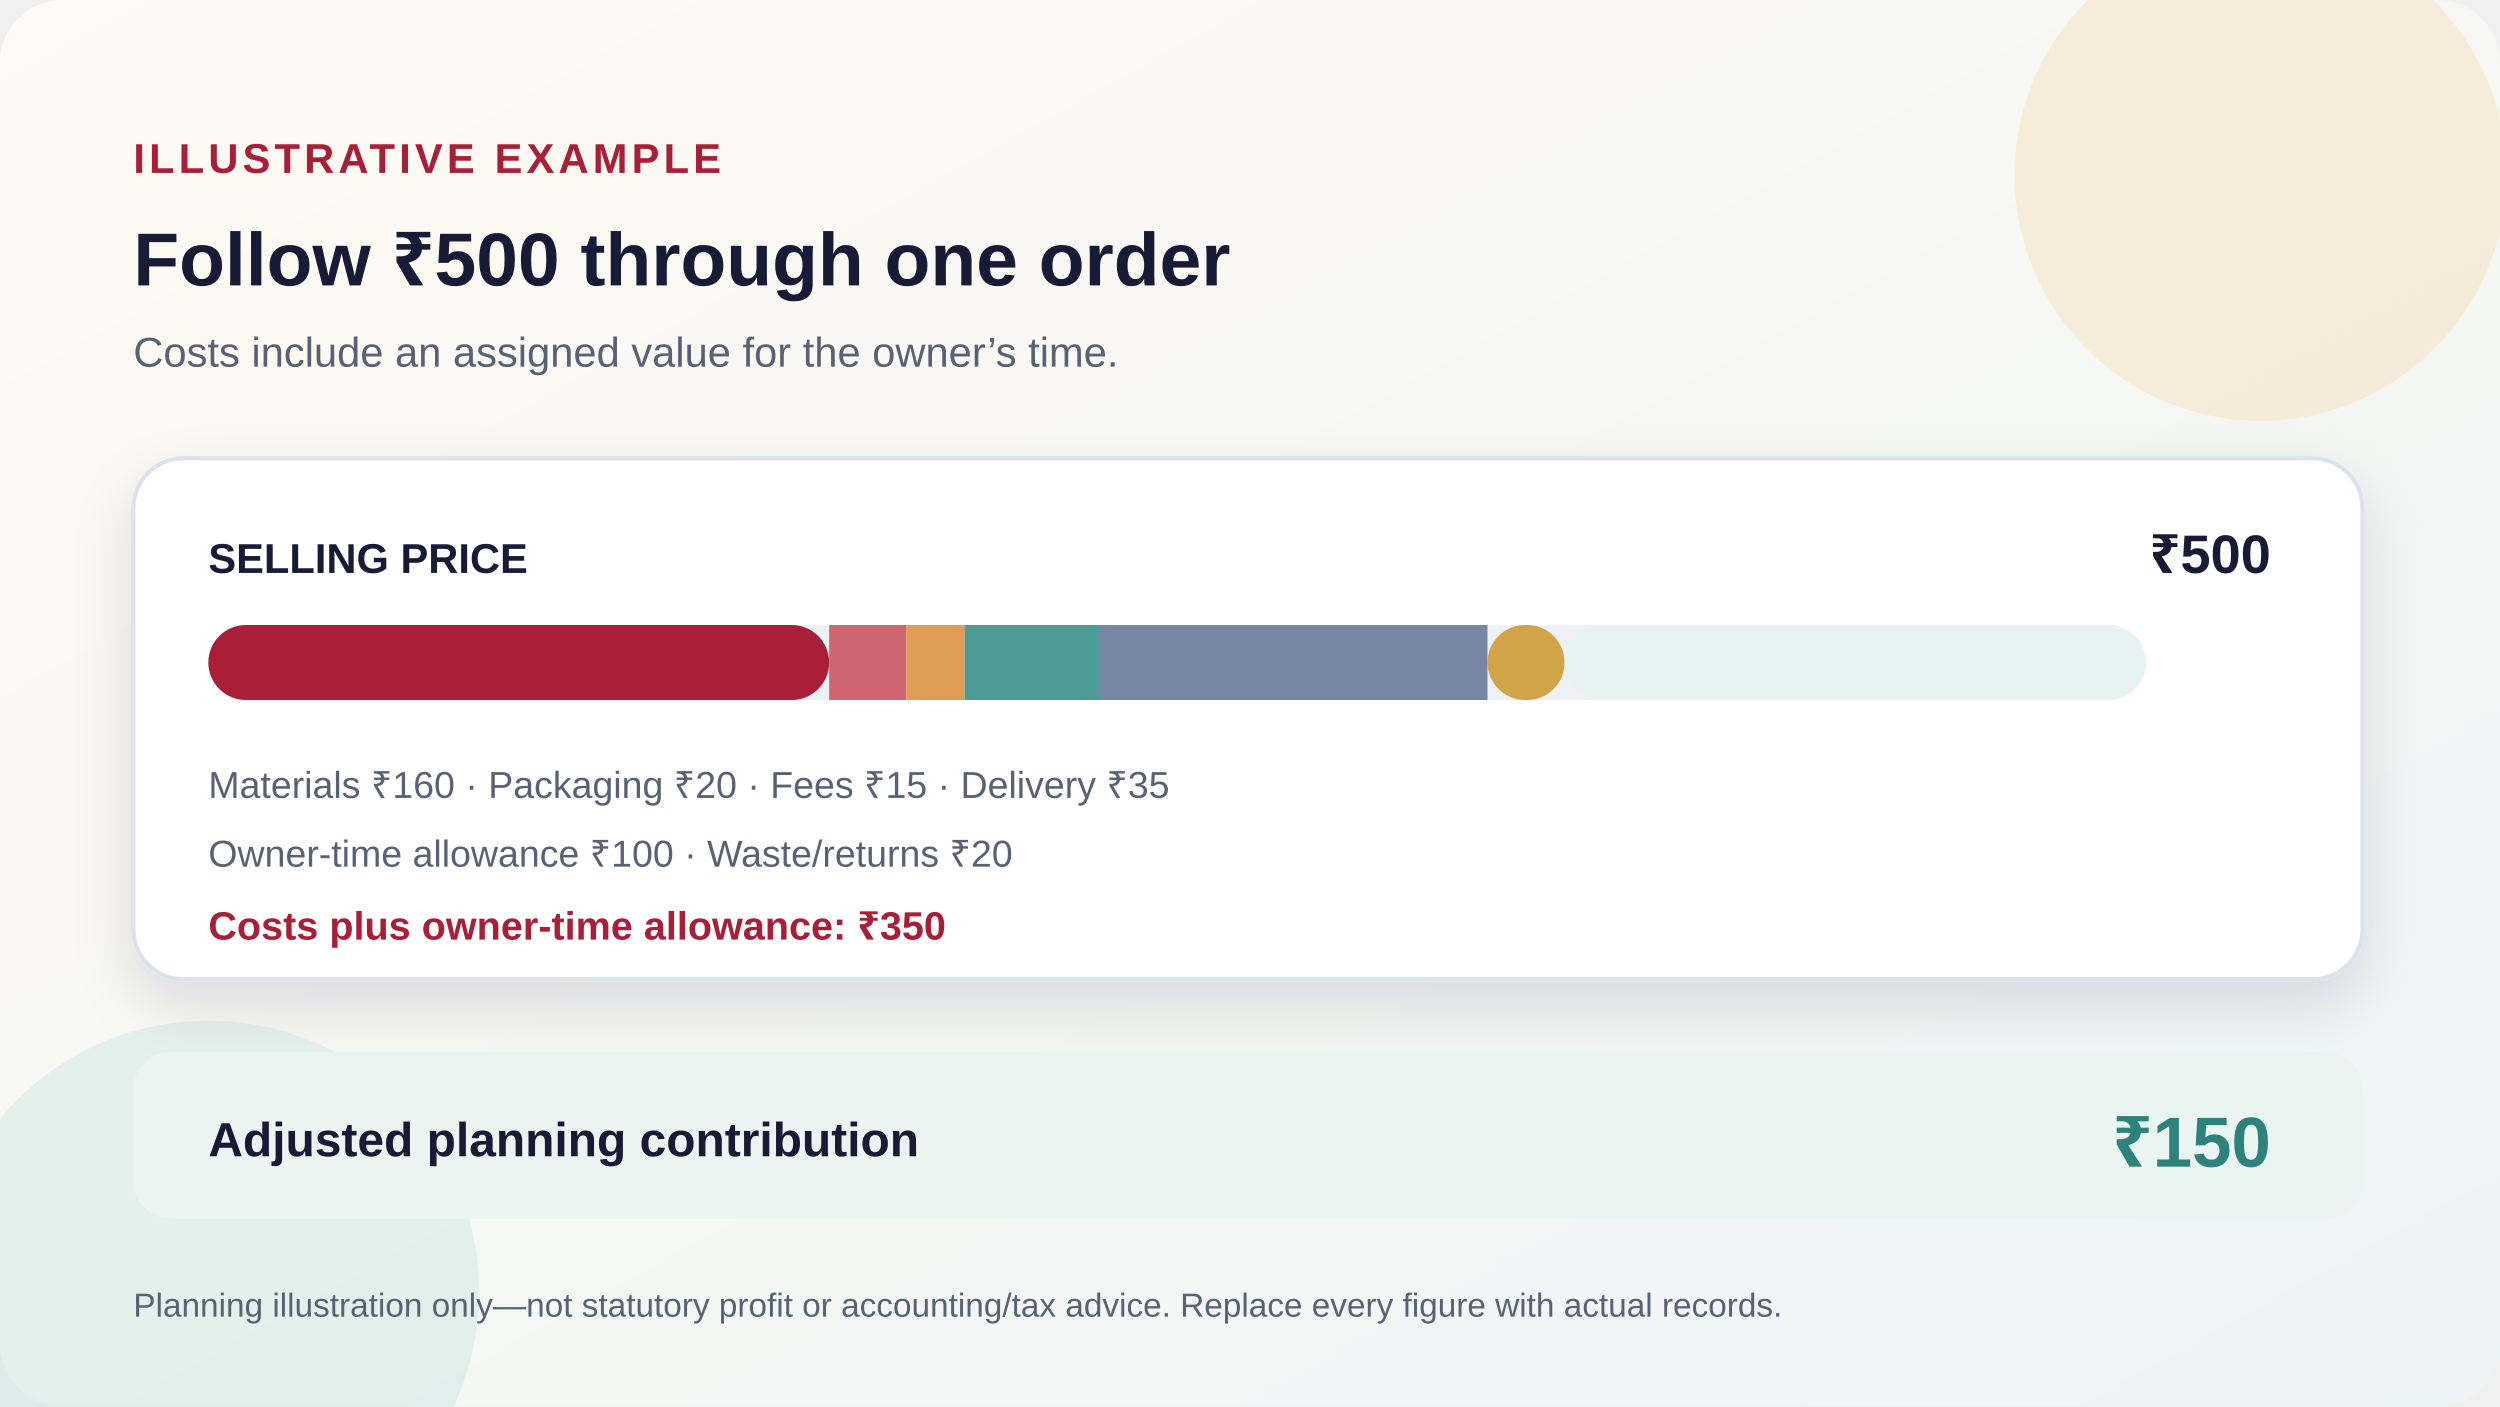
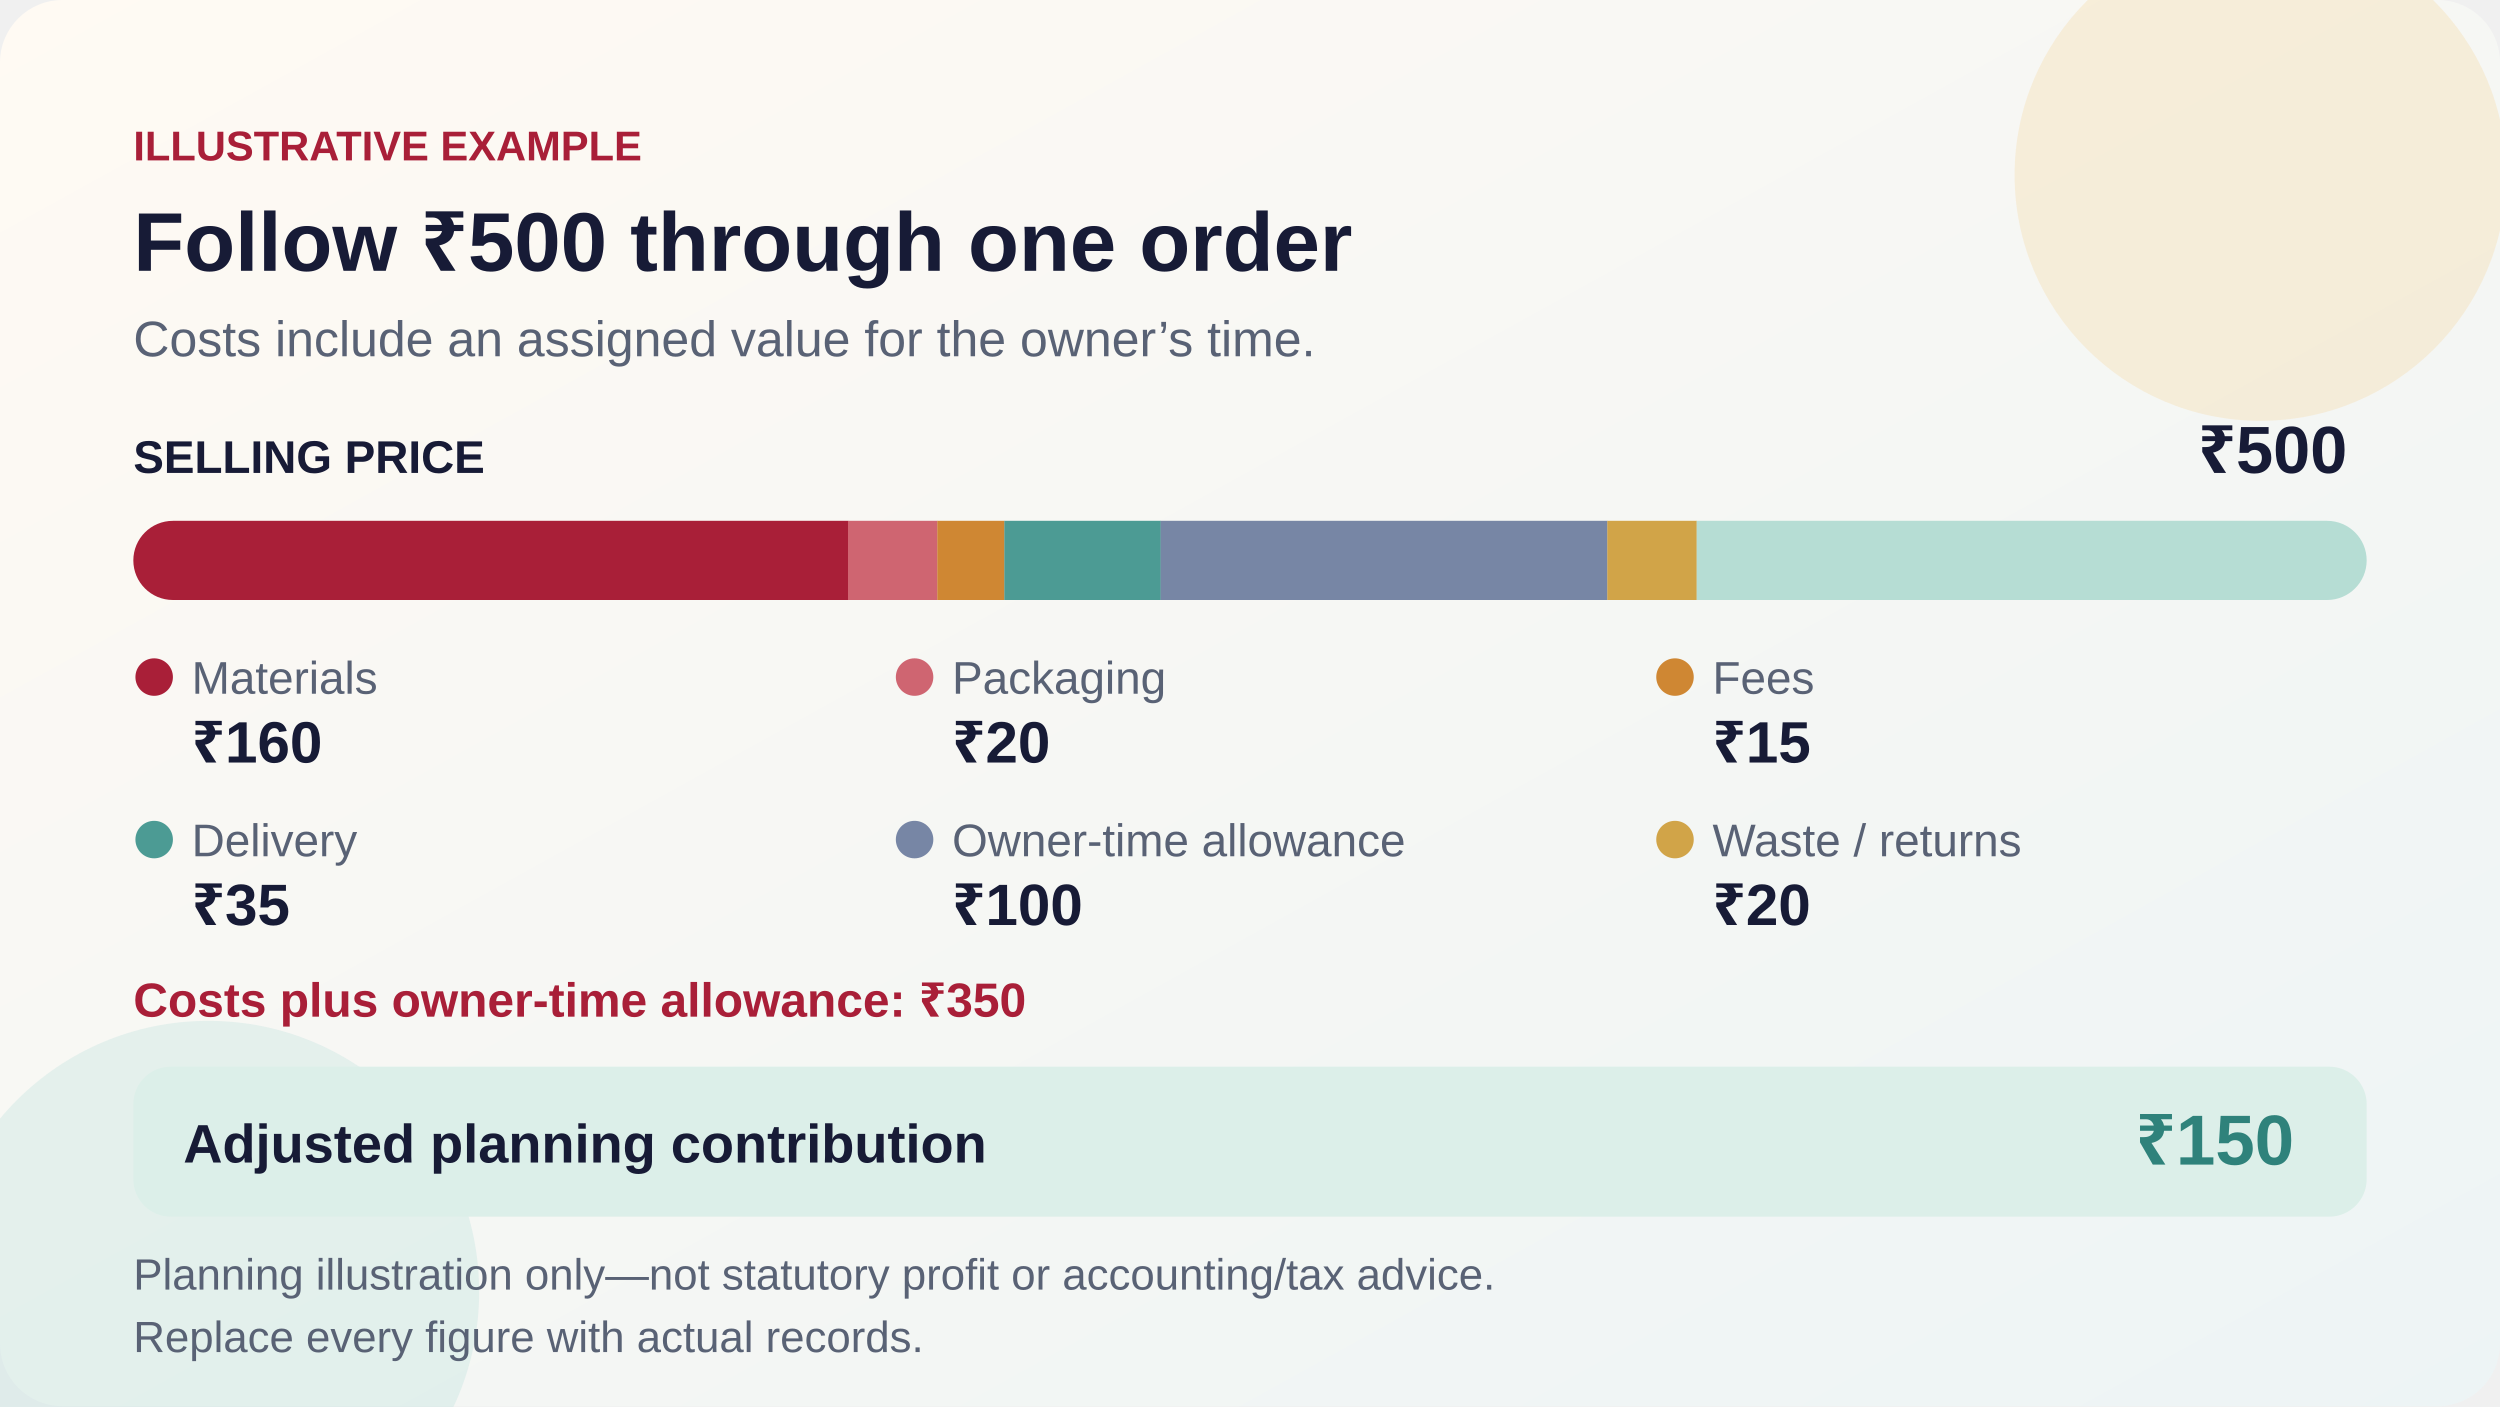
<svg xmlns="http://www.w3.org/2000/svg" width="1200" height="675" viewBox="0 0 1200 675" role="img" aria-labelledby="title desc">
  <defs>
    <linearGradient id="bg" x1="0" y1="0" x2="1" y2="1">
      <stop stop-color="#fffaf3" />
      <stop offset="1" stop-color="#edf4f5" />
    </linearGradient>
    <linearGradient id="accent" x1="0" y1="0" x2="1" y2="1">
      <stop stop-color="#a91f38" />
      <stop offset="1" stop-color="#d55766" />
    </linearGradient>
    <filter id="shadow" x="-20%" y="-20%" width="140%" height="150%">
      <feDropShadow dx="0" dy="12" stdDeviation="14" flood-color="#171b36" flood-opacity=".12" />
    </filter>
  </defs>
  <rect width="1200" height="675" rx="30" fill="url(#bg)" />
  <circle cx="1085" cy="84" r="118" fill="#f5dcae" opacity=".38" />
  <circle cx="100" cy="620" r="130" fill="#bbdfdc" opacity=".32" />
-   <text x="64" y="83" font-family="Arial,sans-serif" font-size="20" font-weight="700" letter-spacing="2" fill="#a91f38">ILLUSTRATIVE EXAMPLE</text>
-   <text x="64" y="137" font-family="Arial,sans-serif" font-size="36" font-weight="700" fill="#171b36">Follow ₹500 through one order</text>
-   <text x="64" y="176" font-family="Arial,sans-serif" font-size="20" fill="#596275">Costs include an assigned value for the owner’s time.</text>
-   <rect x="64" y="220" width="1070" height="250" rx="24" fill="#fff" stroke="#dce2ec" stroke-width="2" filter="url(#shadow)" />
-   <text x="100" y="275" font-family="Arial,sans-serif" font-size="20" font-weight="700" fill="#171b36">SELLING PRICE</text>
-   <text x="1090" y="275" text-anchor="end" font-family="Arial,sans-serif" font-size="26" font-weight="700" fill="#171b36">₹500</text>
-   <rect x="100" y="300" width="930" height="36" rx="18" fill="#edf0f5" />
-   <rect x="100" y="300" width="298" height="36" rx="18" fill="#a91f38" />
-   <rect x="398" y="300" width="37" height="36" fill="#cf6571" />
-   <rect x="435" y="300" width="28" height="36" fill="#df9c55" />
-   <rect x="463" y="300" width="65" height="36" fill="#4c9b94" />
-   <rect x="528" y="300" width="186" height="36" fill="#7786a5" />
-   <rect x="714" y="300" width="37" height="36" rx="18" fill="#d1a448" />
-   <rect x="751" y="300" width="279" height="36" rx="18" fill="#e6f3f0" />
-   <text x="100" y="383" font-family="Arial,sans-serif" font-size="18" fill="#596275">Materials ₹160 · Packaging ₹20 · Fees ₹15 · Delivery ₹35</text>
-   <text x="100" y="416" font-family="Arial,sans-serif" font-size="18" fill="#596275">Owner-time allowance ₹100 · Waste/returns ₹20</text>
-   <text x="100" y="451" font-family="Arial,sans-serif" font-size="19" font-weight="700" fill="#a91f38">Costs plus owner-time allowance: ₹350</text>
-   <rect x="64" y="505" width="1070" height="80" rx="18" fill="#eaf4f1" />
-   <text x="100" y="555" font-family="Arial,sans-serif" font-size="23" font-weight="700" fill="#171b36">Adjusted planning contribution</text>
-   <text x="1090" y="560" text-anchor="end" font-family="Arial,sans-serif" font-size="34" font-weight="700" fill="#2f827b">₹150</text>
-   <text x="64" y="632" font-family="Arial,sans-serif" font-size="16" fill="#596275">Planning illustration only—not statutory profit or accounting/tax advice. Replace every figure with actual records.</text>
+   <text x="64" y="77" font-family="Arial,sans-serif" font-size="20" font-weight="700" fill="#a91f38">ILLUSTRATIVE EXAMPLE</text>
+   <text x="64" y="130" font-family="Arial,sans-serif" font-size="40" font-weight="700" fill="#171b36">Follow ₹500 through one order</text>
+   <text x="64" y="171" font-family="Arial,sans-serif" font-size="24" font-weight="400" fill="#596275">Costs include an assigned value for the owner’s time.</text>
+   <text x="64" y="227" font-family="Arial,sans-serif" font-size="22" font-weight="700" fill="#171b36">SELLING PRICE</text>
+   <text x="1055" y="227" font-family="Arial,sans-serif" font-size="32" font-weight="700" fill="#171b36">₹500</text>
+   <defs>
+     <clipPath id="bar">
+       <rect x="64" y="250" width="1072" height="38" rx="19" />
+     </clipPath>
+   </defs>
+   <g clip-path="url(#bar)">
+     <rect x="64" y="250" width="343.14" height="38" fill="#a91f38" />
+     <rect x="407.04" y="250" width="42.98" height="38" fill="#cf6571" />
+     <rect x="449.92" y="250" width="32.26" height="38" fill="#cf8733" />
+     <rect x="482.08" y="250" width="75.14" height="38" fill="#4c9b94" />
+     <rect x="557.12" y="250" width="214.5" height="38" fill="#7786a5" />
+     <rect x="771.52" y="250" width="42.98" height="38" fill="#d1a448" />
+     <rect x="814.4" y="250" width="321.7" height="38" fill="#b6ddd4" />
+   </g>
+   <circle cx="74" cy="325" r="9" fill="#a91f38" />
+   <text x="92" y="333" font-family="Arial,sans-serif" font-size="22" font-weight="400" fill="#596275">Materials</text>
+   <text x="92" y="366" font-family="Arial,sans-serif" font-size="28" font-weight="700" fill="#171b36">₹160</text>
+   <circle cx="439" cy="325" r="9" fill="#cf6571" />
+   <text x="457" y="333" font-family="Arial,sans-serif" font-size="22" font-weight="400" fill="#596275">Packaging</text>
+   <text x="457" y="366" font-family="Arial,sans-serif" font-size="28" font-weight="700" fill="#171b36">₹20</text>
+   <circle cx="804" cy="325" r="9" fill="#cf8733" />
+   <text x="822" y="333" font-family="Arial,sans-serif" font-size="22" font-weight="400" fill="#596275">Fees</text>
+   <text x="822" y="366" font-family="Arial,sans-serif" font-size="28" font-weight="700" fill="#171b36">₹15</text>
+   <circle cx="74" cy="403" r="9" fill="#4c9b94" />
+   <text x="92" y="411" font-family="Arial,sans-serif" font-size="22" font-weight="400" fill="#596275">Delivery</text>
+   <text x="92" y="444" font-family="Arial,sans-serif" font-size="28" font-weight="700" fill="#171b36">₹35</text>
+   <circle cx="439" cy="403" r="9" fill="#7786a5" />
+   <text x="457" y="411" font-family="Arial,sans-serif" font-size="22" font-weight="400" fill="#596275">Owner-time allowance</text>
+   <text x="457" y="444" font-family="Arial,sans-serif" font-size="28" font-weight="700" fill="#171b36">₹100</text>
+   <circle cx="804" cy="403" r="9" fill="#d1a448" />
+   <text x="822" y="411" font-family="Arial,sans-serif" font-size="22" font-weight="400" fill="#596275">Waste / returns</text>
+   <text x="822" y="444" font-family="Arial,sans-serif" font-size="28" font-weight="700" fill="#171b36">₹20</text>
+   <text x="64" y="488" font-family="Arial,sans-serif" font-size="23" font-weight="700" fill="#a91f38">Costs plus owner-time allowance: ₹350</text>
+   <rect x="64" y="512" width="1072" height="72" rx="18" fill="#dcefe9" />
+   <text x="88" y="558" font-family="Arial,sans-serif" font-size="26" font-weight="700" fill="#171b36">Adjusted planning contribution</text>
+   <text x="1025" y="559" font-family="Arial,sans-serif" font-size="34" font-weight="700" fill="#2f827b">₹150</text>
+   <text x="64" y="619" font-family="Arial,sans-serif" font-size="21" font-weight="400" fill="#596275">Planning illustration only—not statutory profit or accounting/tax advice.</text>
+   <text x="64" y="649" font-family="Arial,sans-serif" font-size="21" font-weight="400" fill="#596275">Replace every figure with actual records.</text>
</svg>
